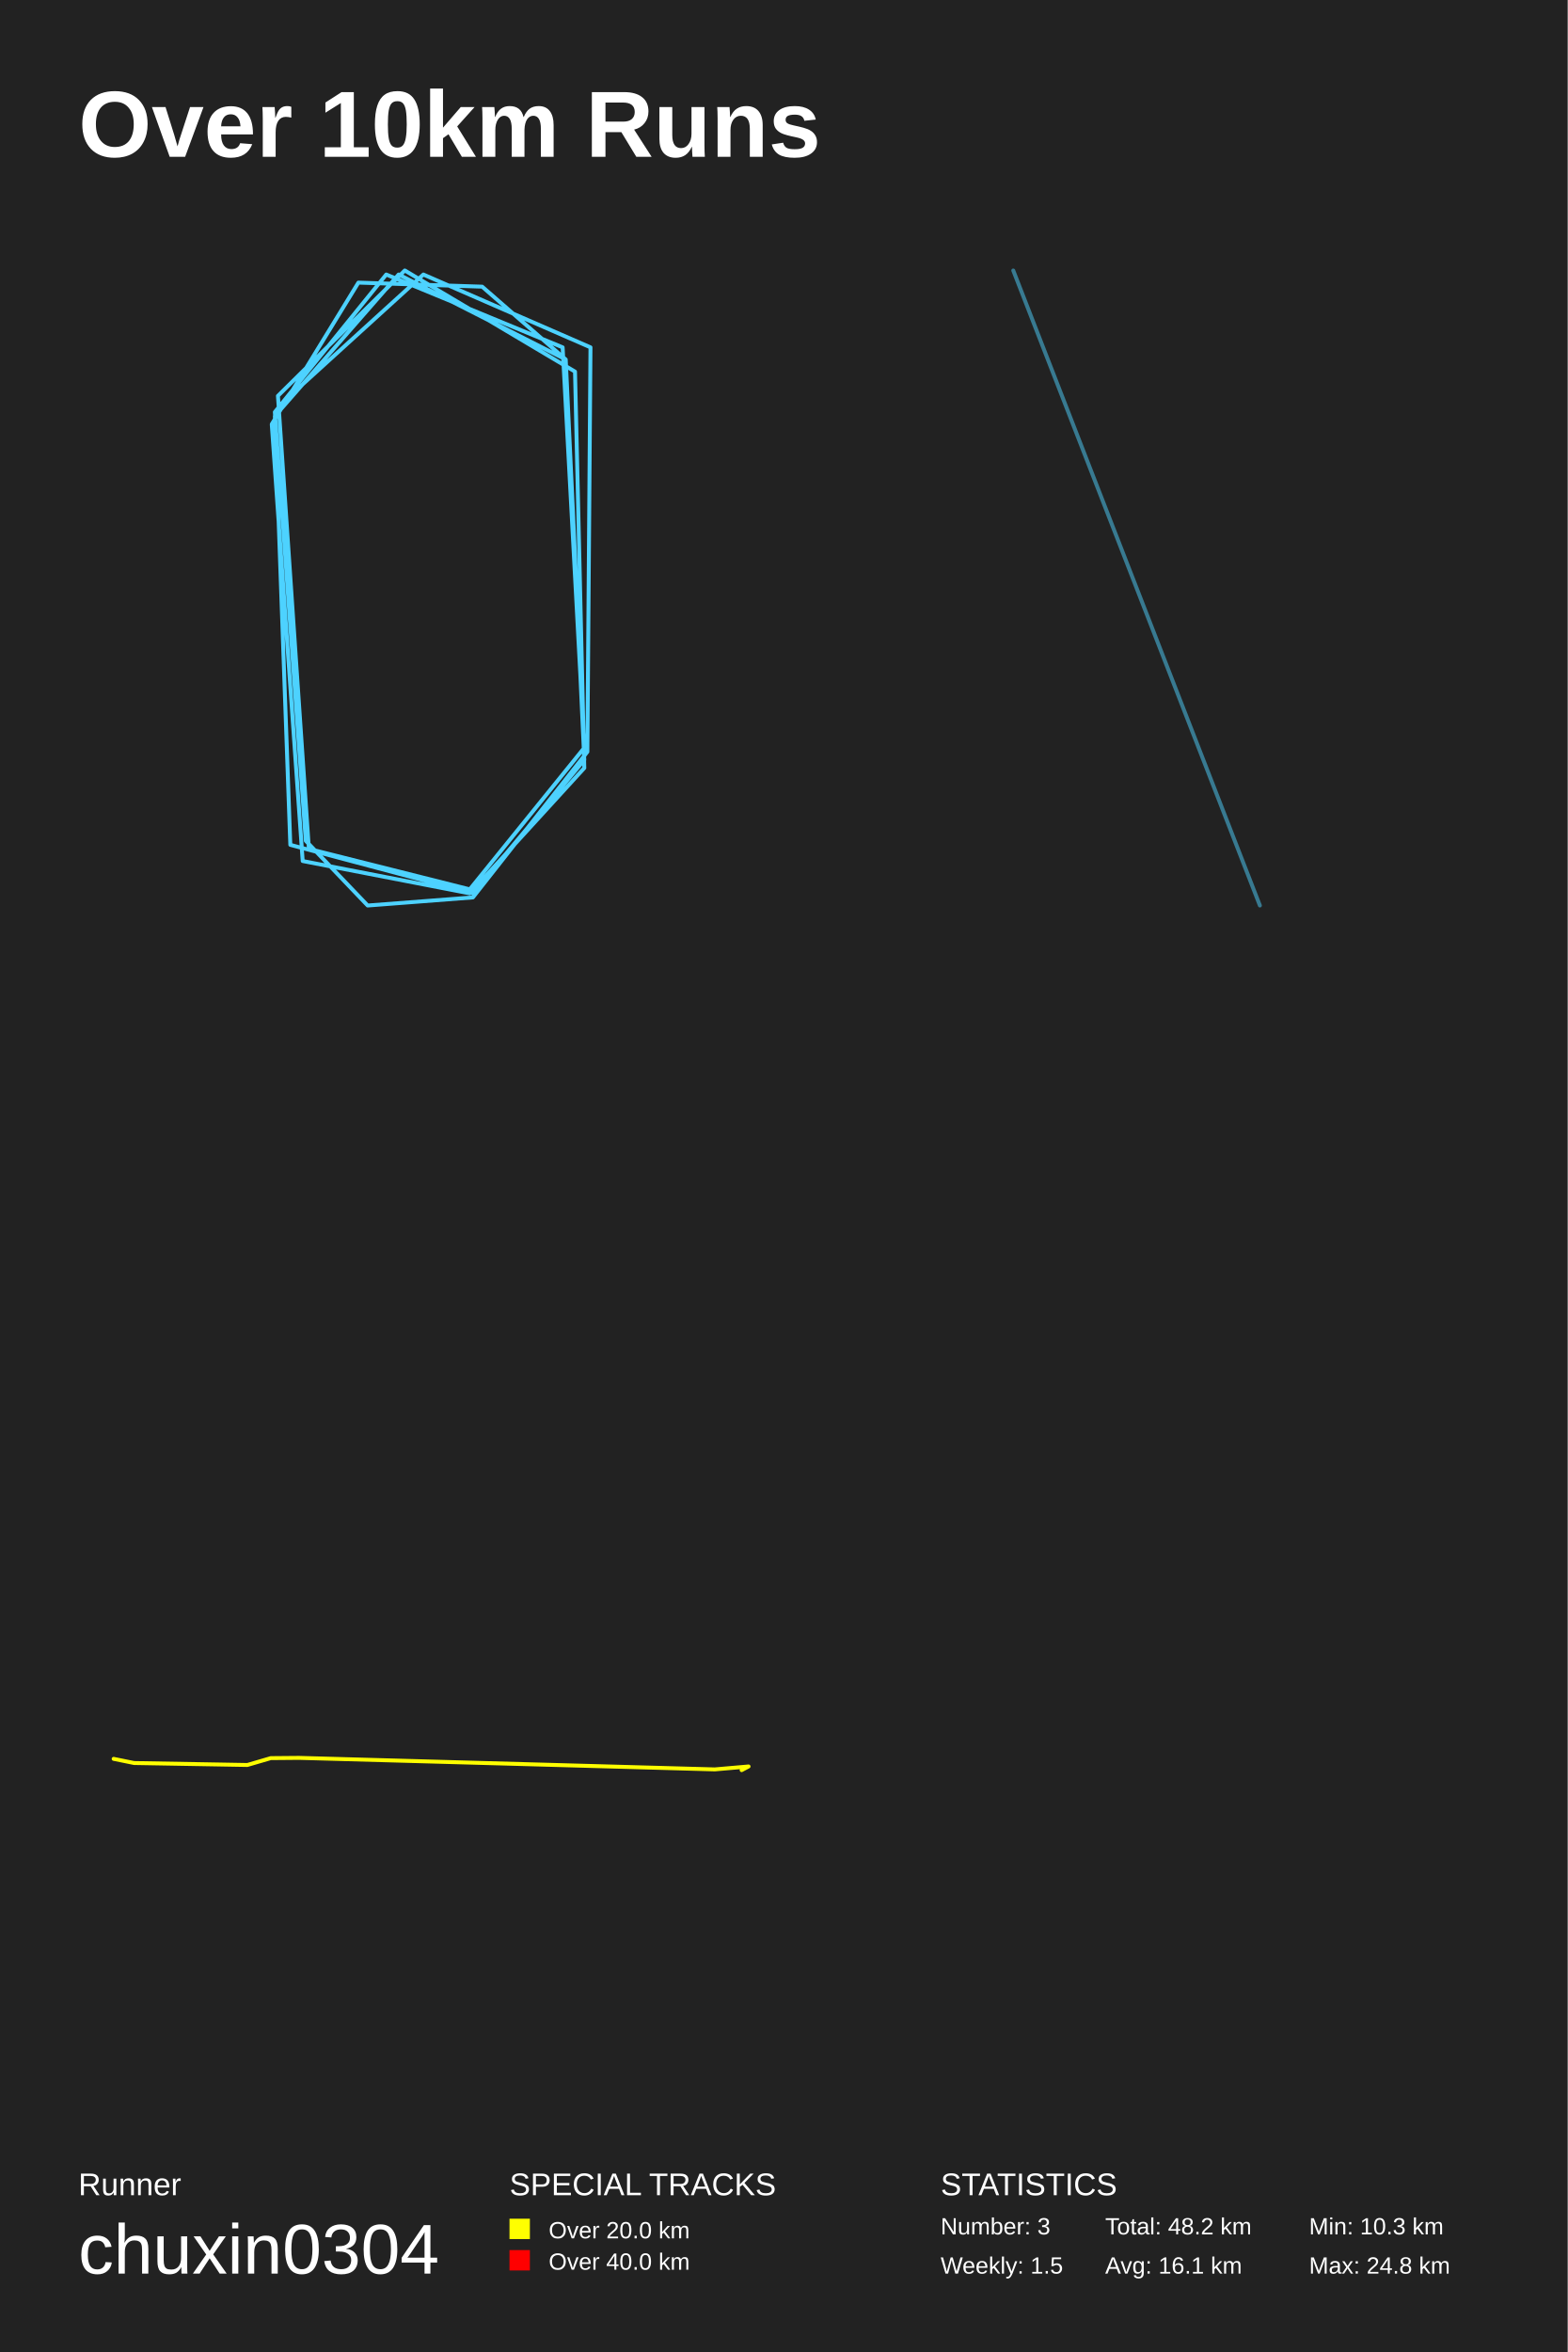
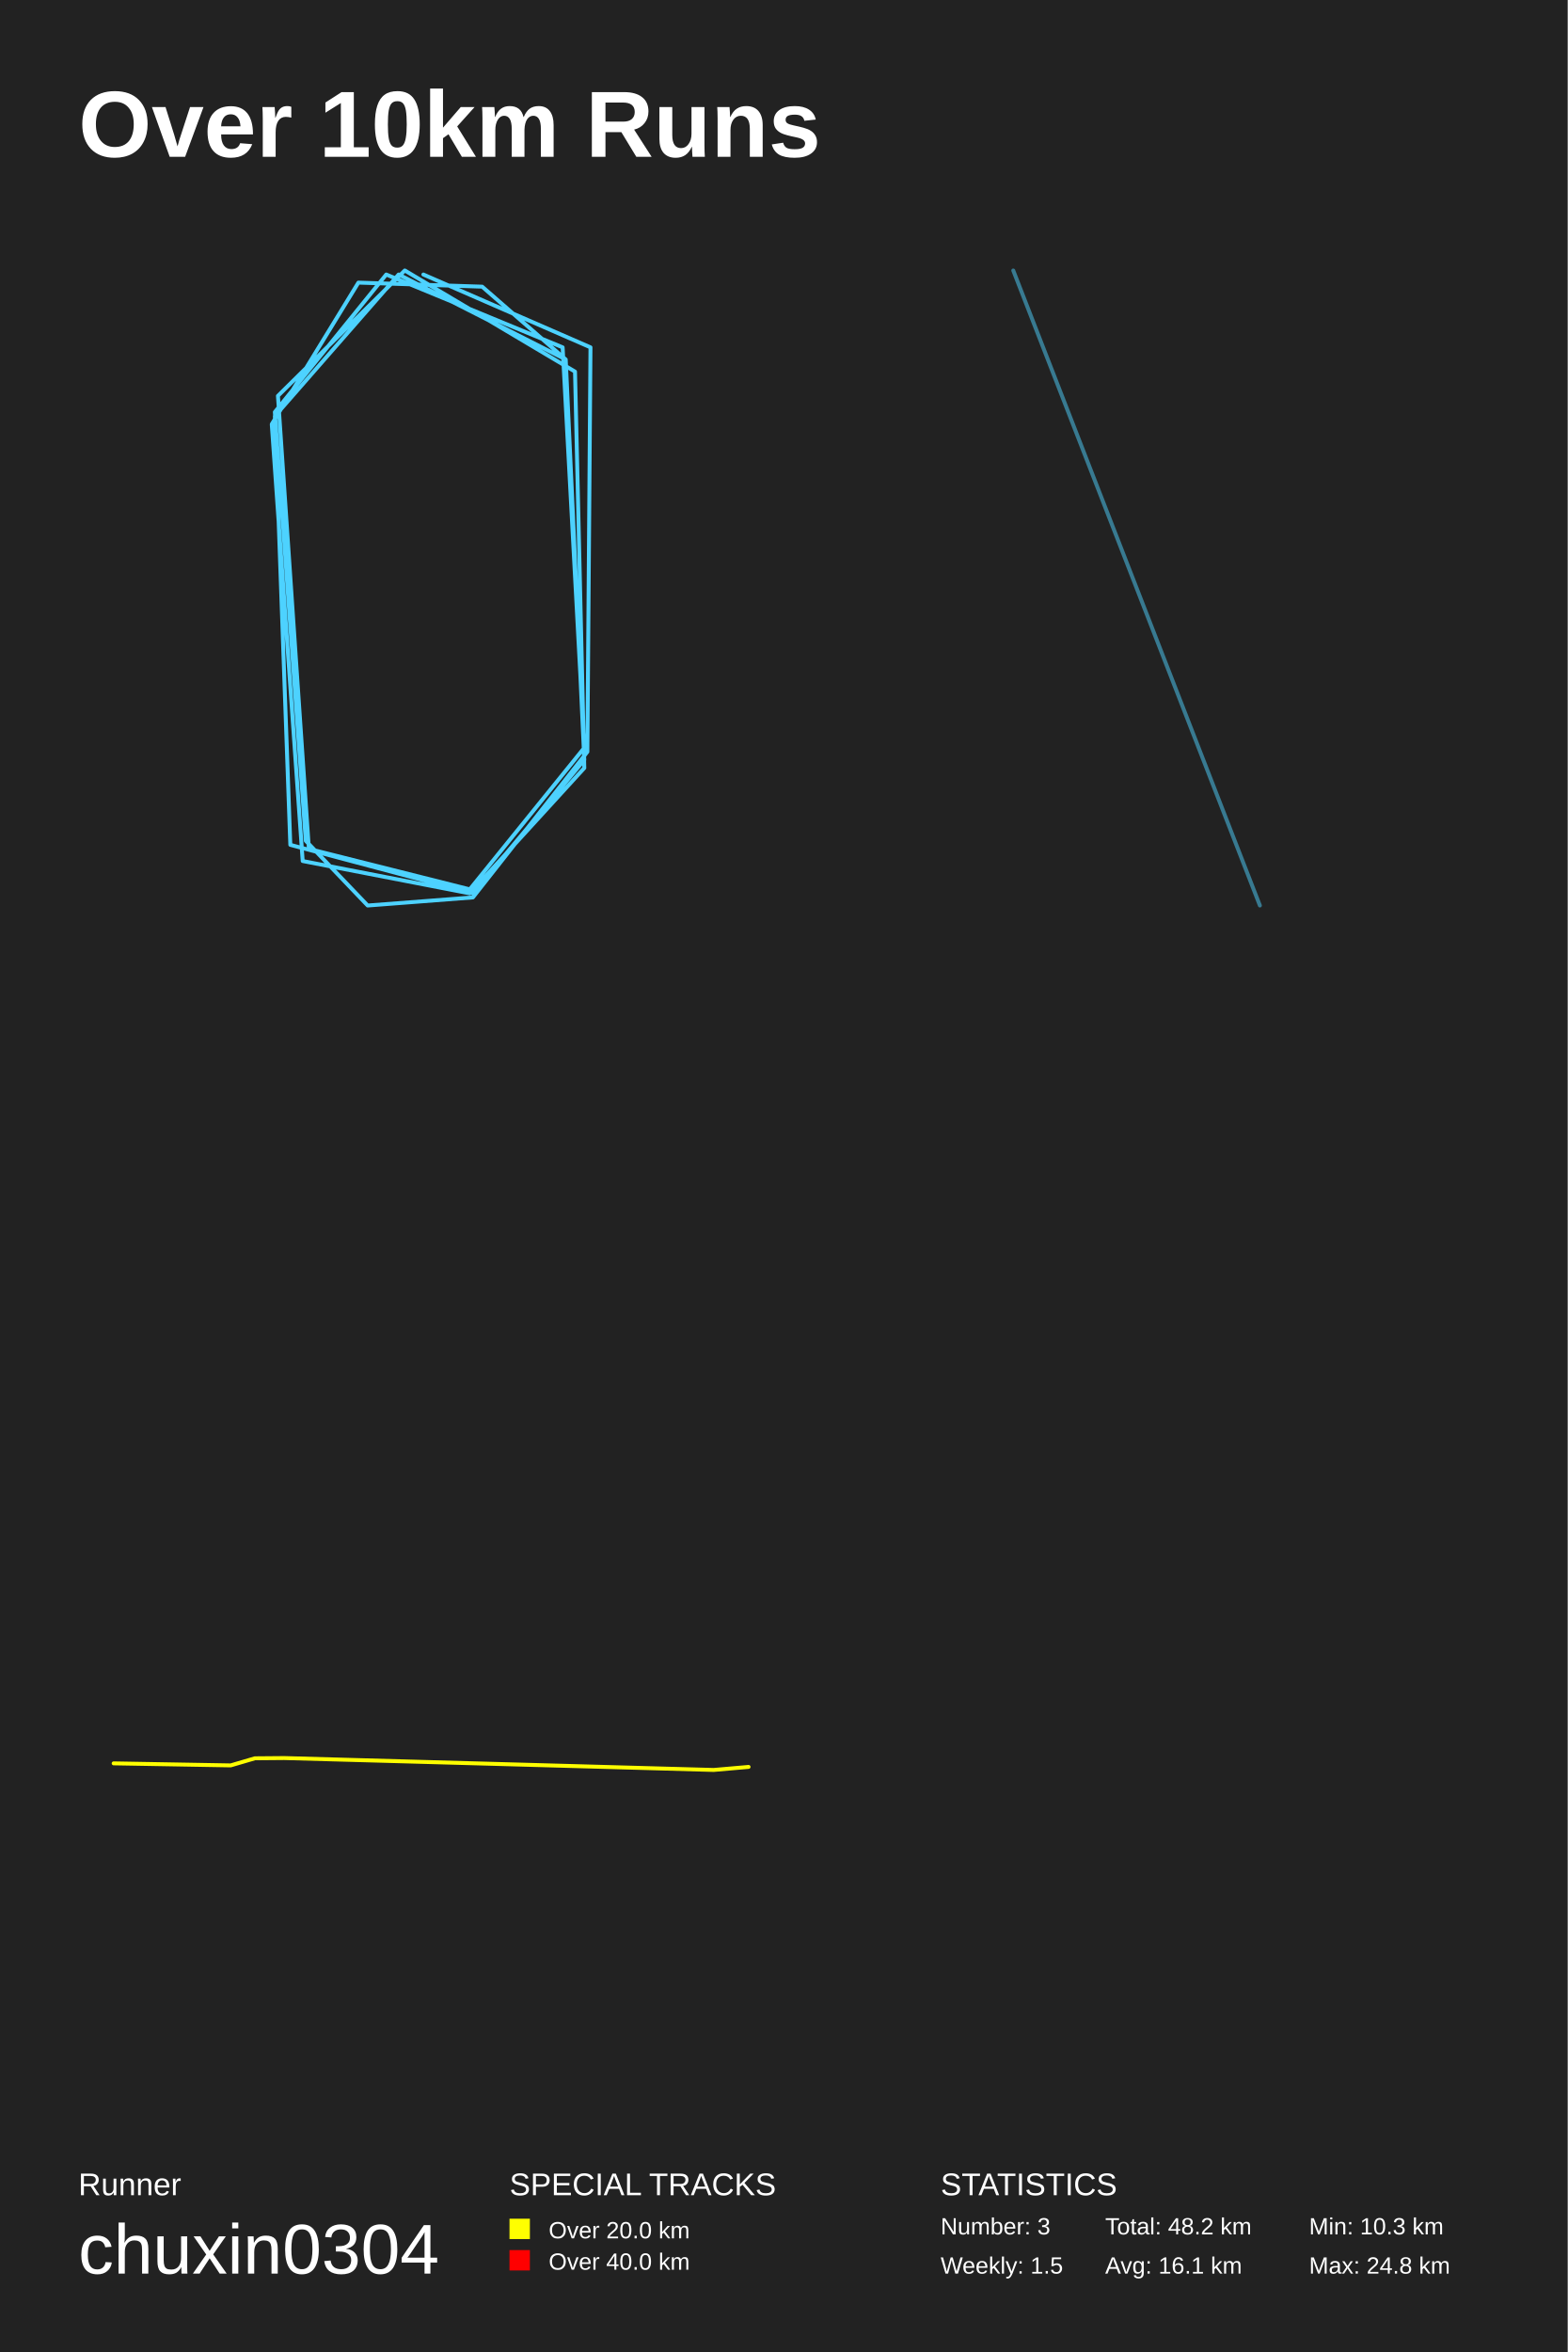
<svg xmlns="http://www.w3.org/2000/svg" baseProfile="full" height="300mm" version="1.1" viewBox="0,0,200,300" width="200mm">
  <defs />
  <rect fill="#222222" height="300" width="200" x="0" y="0" />
  <text fill="#FFFFFF" style="font-size:12px; font-family:Arial; font-weight:bold;" x="10" y="20">Over 10km Runs</text>
  <text fill="#FFFFFF" style="font-size:4px; font-family:Arial" x="10" y="280">Runner</text>
  <text fill="#FFFFFF" style="font-size:9px; font-family:Arial" x="10" y="290">chuxin0304</text>
  <text fill="#FFFFFF" style="font-size:4px; font-family:Arial" x="65" y="280">SPECIAL TRACKS</text>
  <rect fill="yellow" height="2.6" width="2.6" x="65" y="283" />
  <text fill="#FFFFFF" style="font-size:3px; font-family:Arial" x="70" y="285.5">Over 20.0 km</text>
  <rect fill="red" height="2.6" width="2.6" x="65" y="287" />
  <text fill="#FFFFFF" style="font-size:3px; font-family:Arial" x="70" y="289.5">Over 40.0 km</text>
  <text fill="#FFFFFF" style="font-size:4px; font-family:Arial" x="120" y="280">STATISTICS</text>
  <text fill="#FFFFFF" style="font-size:3px; font-family:Arial" x="120" y="285">Number: 3</text>
  <text fill="#FFFFFF" style="font-size:3px; font-family:Arial" x="120" y="290">Weekly: 1.5</text>
  <text fill="#FFFFFF" style="font-size:3px; font-family:Arial" x="141" y="285">Total: 48.2 km</text>
  <text fill="#FFFFFF" style="font-size:3px; font-family:Arial" x="141" y="290">Avg: 16.1 km</text>
  <text fill="#FFFFFF" style="font-size:3px; font-family:Arial" x="167" y="285">Min: 10.3 km</text>
  <text fill="#FFFFFF" style="font-size:3px; font-family:Arial" x="167" y="290">Max: 24.8 km</text>
-   <polyline fill="none" opacity="1" points="74.542,95.895 72.173,45.85 50.855,35.016 35.064,53.073 37.038,107.761 60.33,113.952 74.542,96.927 72.173,45.85 61.514,36.564 45.723,36.048 34.669,54.105 38.617,109.825 59.935,113.952 74.542,97.959 73.357,47.398 51.644,34.5 35.458,50.494 39.406,108.277 59.935,113.436 74.542,95.379 71.778,44.303 49.276,35.016 35.064,52.557 39.011,107.245 46.907,115.5 60.33,114.468 74.936,95.895 75.331,44.303 54.013,35.016 35.853,51.526" stroke="#4DD2FF" stroke-dasharray="none" stroke-linecap="round" stroke-linejoin="round" stroke-width="0.5" />
-   <polyline fill="none" opacity="0.5" points="129.268,34.5 160.732,115.5 129.268,34.5 160.732,115.5 129.268,34.5 160.732,115.5 129.268,34.5 160.732,115.5 129.268,34.5 160.732,115.5 129.268,34.5 160.732,115.5 129.268,34.5 160.732,115.5 129.268,34.5 160.732,115.5 129.268,34.5 160.732,115.5 129.268,34.5 160.732,115.5 129.268,34.5 160.732,115.5 129.268,34.5 160.732,115.5 129.268,34.5 160.732,115.5 129.268,34.5 160.732,115.5 129.268,34.5 160.732,115.5 129.268,34.5 160.732,115.5 129.268,34.5 160.732,115.5 129.268,34.5 160.732,115.5 129.268,34.5 160.732,115.5 129.268,34.5 160.732,115.5 129.268,34.5 160.732,115.5 129.268,34.5 160.732,115.5 129.268,34.5 160.732,115.5 129.268,34.5 160.732,115.5 129.268,34.5 160.732,115.5 129.268,34.5 160.732,115.5 129.268,34.5 160.732,115.5 129.268,34.5 160.732,115.5 129.268,34.5 160.732,115.5 129.268,34.5 160.732,115.5 129.268,34.5 160.732,115.5 129.268,34.5 160.732,115.5 129.268,34.5 160.732,115.5 129.268,34.5 160.732,115.5 129.268,34.5 160.732,115.5 129.268,34.5 160.732,115.5 129.268,34.5 160.732,115.5 129.268,34.5 160.732,115.5 129.268,34.5 160.732,115.5 129.268,34.5 160.732,115.5 129.268,34.5 160.732,115.5 129.268,34.5 160.732,115.5 129.268,34.5 160.732,115.5 129.268,34.5 160.732,115.5" stroke="#4DD2FF" stroke-dasharray="1,0.5" stroke-linecap="round" stroke-linejoin="round" stroke-width="0.5" />
-   <polyline fill="none" opacity="1" points="94.615,225.781 95.5,225.313 91.194,225.688 38.159,224.219 34.547,224.25 31.556,225.125 17.108,224.875 14.5,224.344" stroke="yellow" stroke-dasharray="none" stroke-linecap="round" stroke-linejoin="round" stroke-width="0.5" />
+   <polyline fill="none" opacity="1" points="72.173,45.85 50.855,35.016 35.064,53.073 37.038,107.761 60.33,113.952 74.542,96.927 72.173,45.85 61.514,36.564 45.723,36.048 34.669,54.105 38.617,109.825 59.935,113.952 74.542,97.959 73.357,47.398 51.644,34.5 35.458,50.494 39.406,108.277 59.935,113.436 74.542,95.379 71.778,44.303 49.276,35.016 35.064,52.557 39.011,107.245 46.907,115.5 60.33,114.468 74.936,95.895 75.331,44.303 54.013,35.016" stroke="#4DD2FF" stroke-dasharray="none" stroke-linecap="round" stroke-linejoin="round" stroke-width="0.5" />
+   <polyline fill="none" opacity="0.5" points="160.732,115.5 129.268,34.5 160.732,115.5 129.268,34.5 160.732,115.5 129.268,34.5 160.732,115.5 129.268,34.5 160.732,115.5 129.268,34.5 160.732,115.5 129.268,34.5 160.732,115.5 129.268,34.5 160.732,115.5 129.268,34.5 160.732,115.5 129.268,34.5 160.732,115.5 129.268,34.5 160.732,115.5 129.268,34.5 160.732,115.5 129.268,34.5 160.732,115.5 129.268,34.5 160.732,115.5 129.268,34.5 160.732,115.5 129.268,34.5 160.732,115.5 129.268,34.5 160.732,115.5 129.268,34.5 160.732,115.5 129.268,34.5 160.732,115.5 129.268,34.5 160.732,115.5 129.268,34.5 160.732,115.5 129.268,34.5 160.732,115.5 129.268,34.5 160.732,115.5 129.268,34.5 160.732,115.5 129.268,34.5 160.732,115.5 129.268,34.5 160.732,115.5 129.268,34.5 160.732,115.5 129.268,34.5 160.732,115.5 129.268,34.5 160.732,115.5 129.268,34.5 160.732,115.5 129.268,34.5 160.732,115.5 129.268,34.5 160.732,115.5 129.268,34.5 160.732,115.5 129.268,34.5 160.732,115.5 129.268,34.5 160.732,115.5 129.268,34.5 160.732,115.5 129.268,34.5 160.732,115.5 129.268,34.5 160.732,115.5 129.268,34.5 160.732,115.5 129.268,34.5 160.732,115.5 129.268,34.5 160.732,115.5 129.268,34.5 160.732,115.5 129.268,34.5 160.732,115.5 129.268,34.5" stroke="#4DD2FF" stroke-dasharray="1,0.5" stroke-linecap="round" stroke-linejoin="round" stroke-width="0.5" />
+   <polyline fill="none" opacity="1" points="95.5,225.371 91.051,225.759 36.252,224.241 32.519,224.273 29.43,225.178 14.5,224.919" stroke="yellow" stroke-dasharray="none" stroke-linecap="round" stroke-linejoin="round" stroke-width="0.5" />
</svg>
